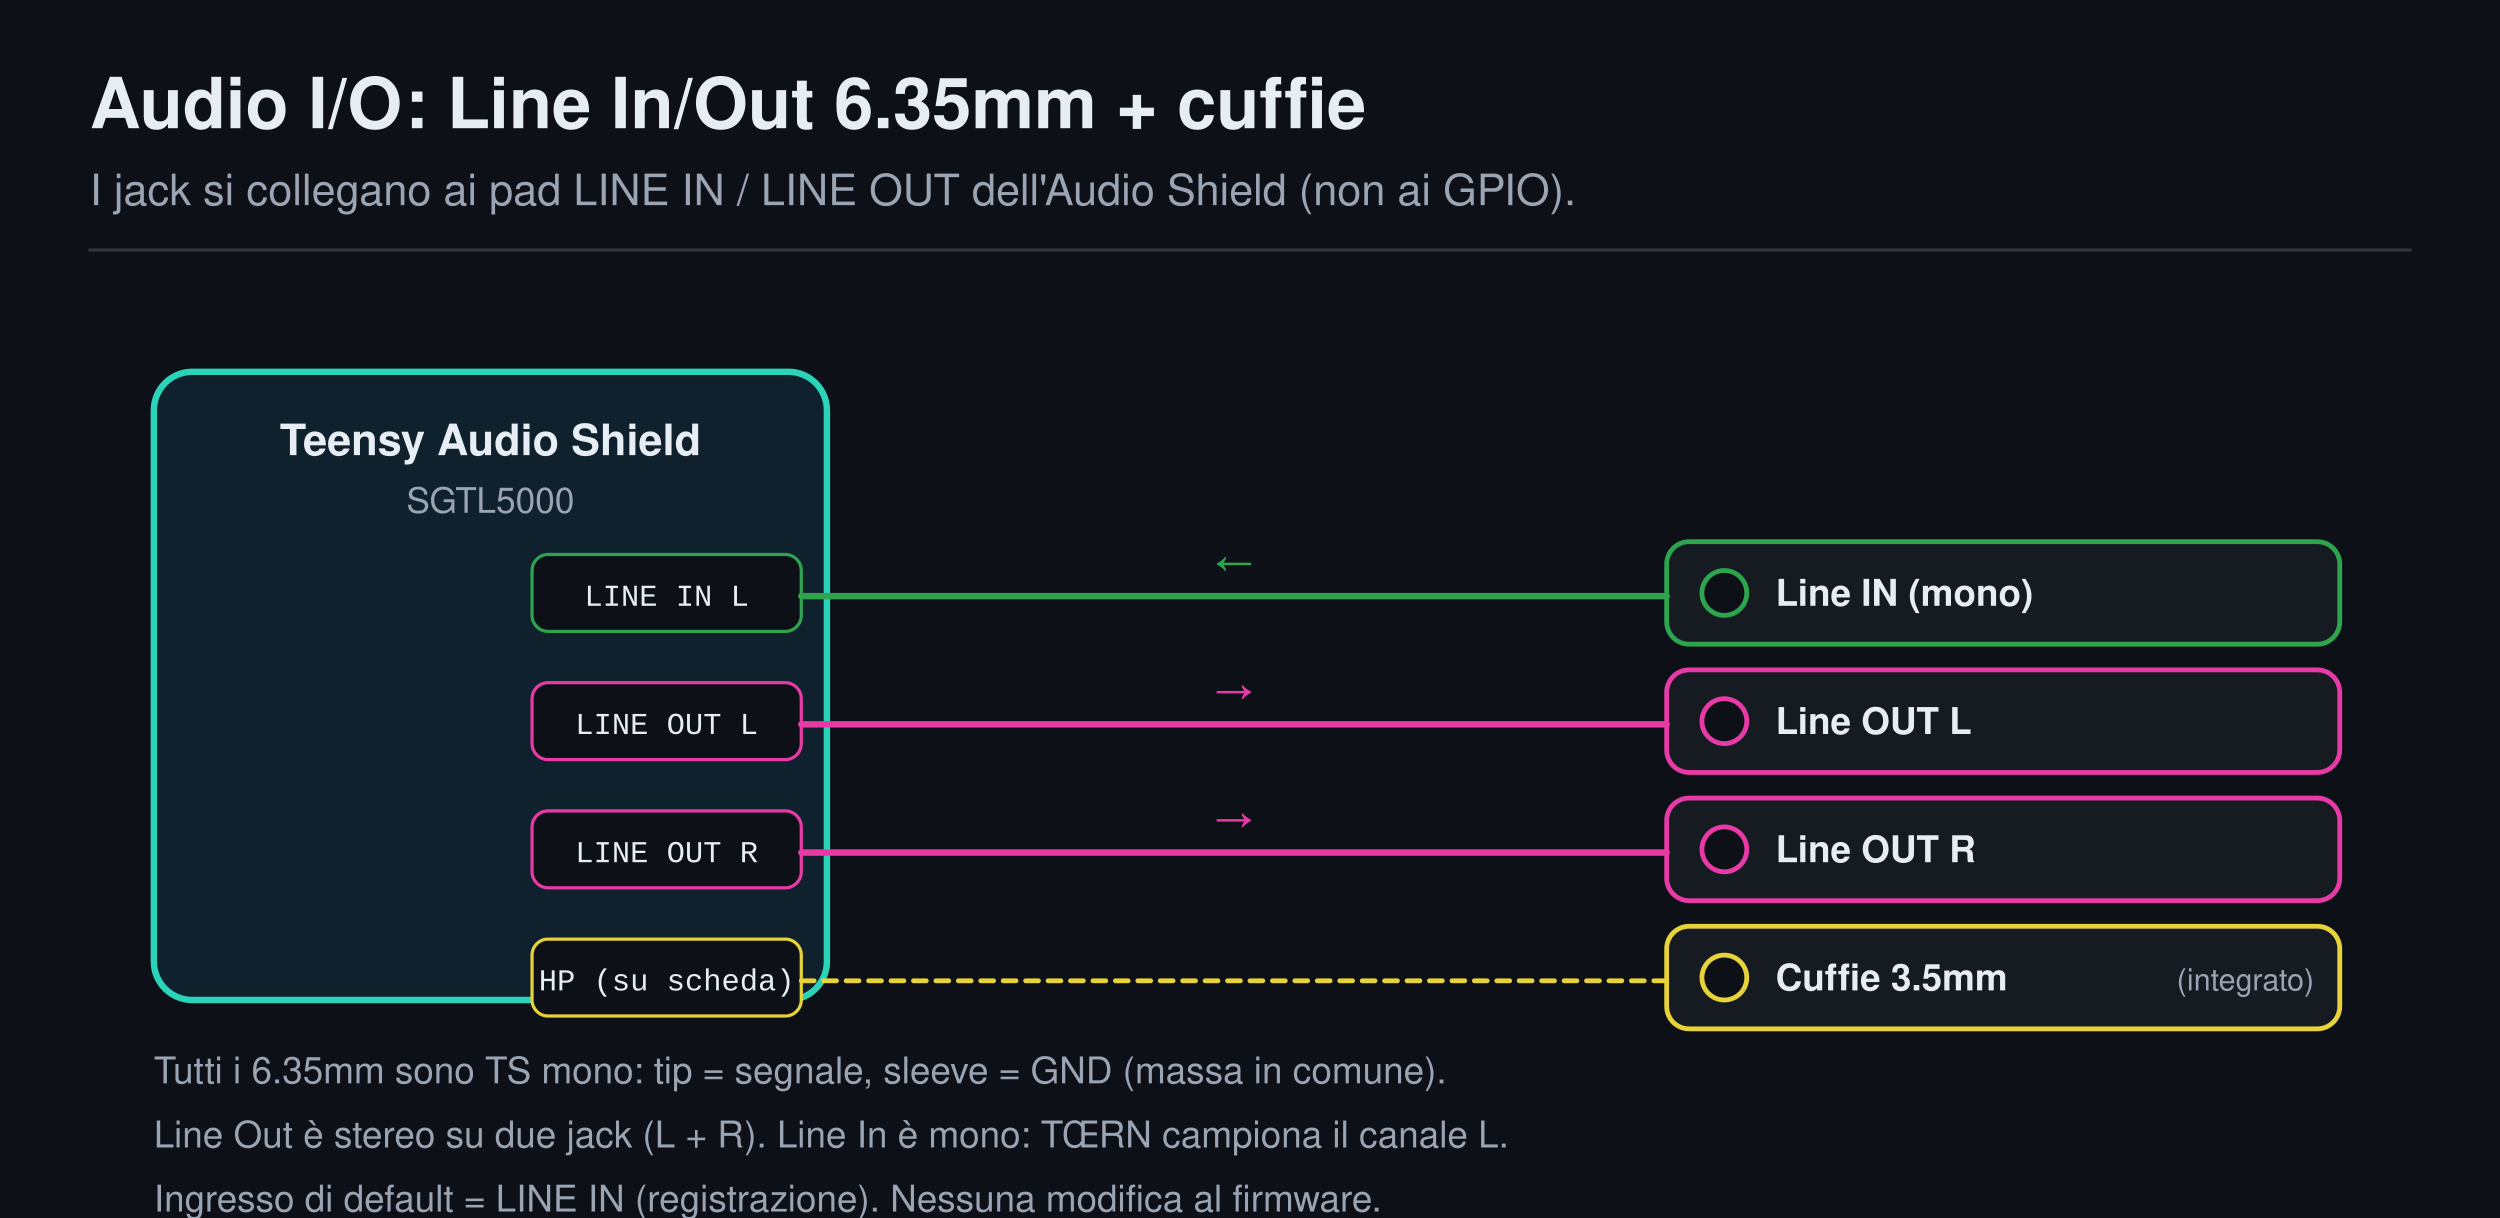
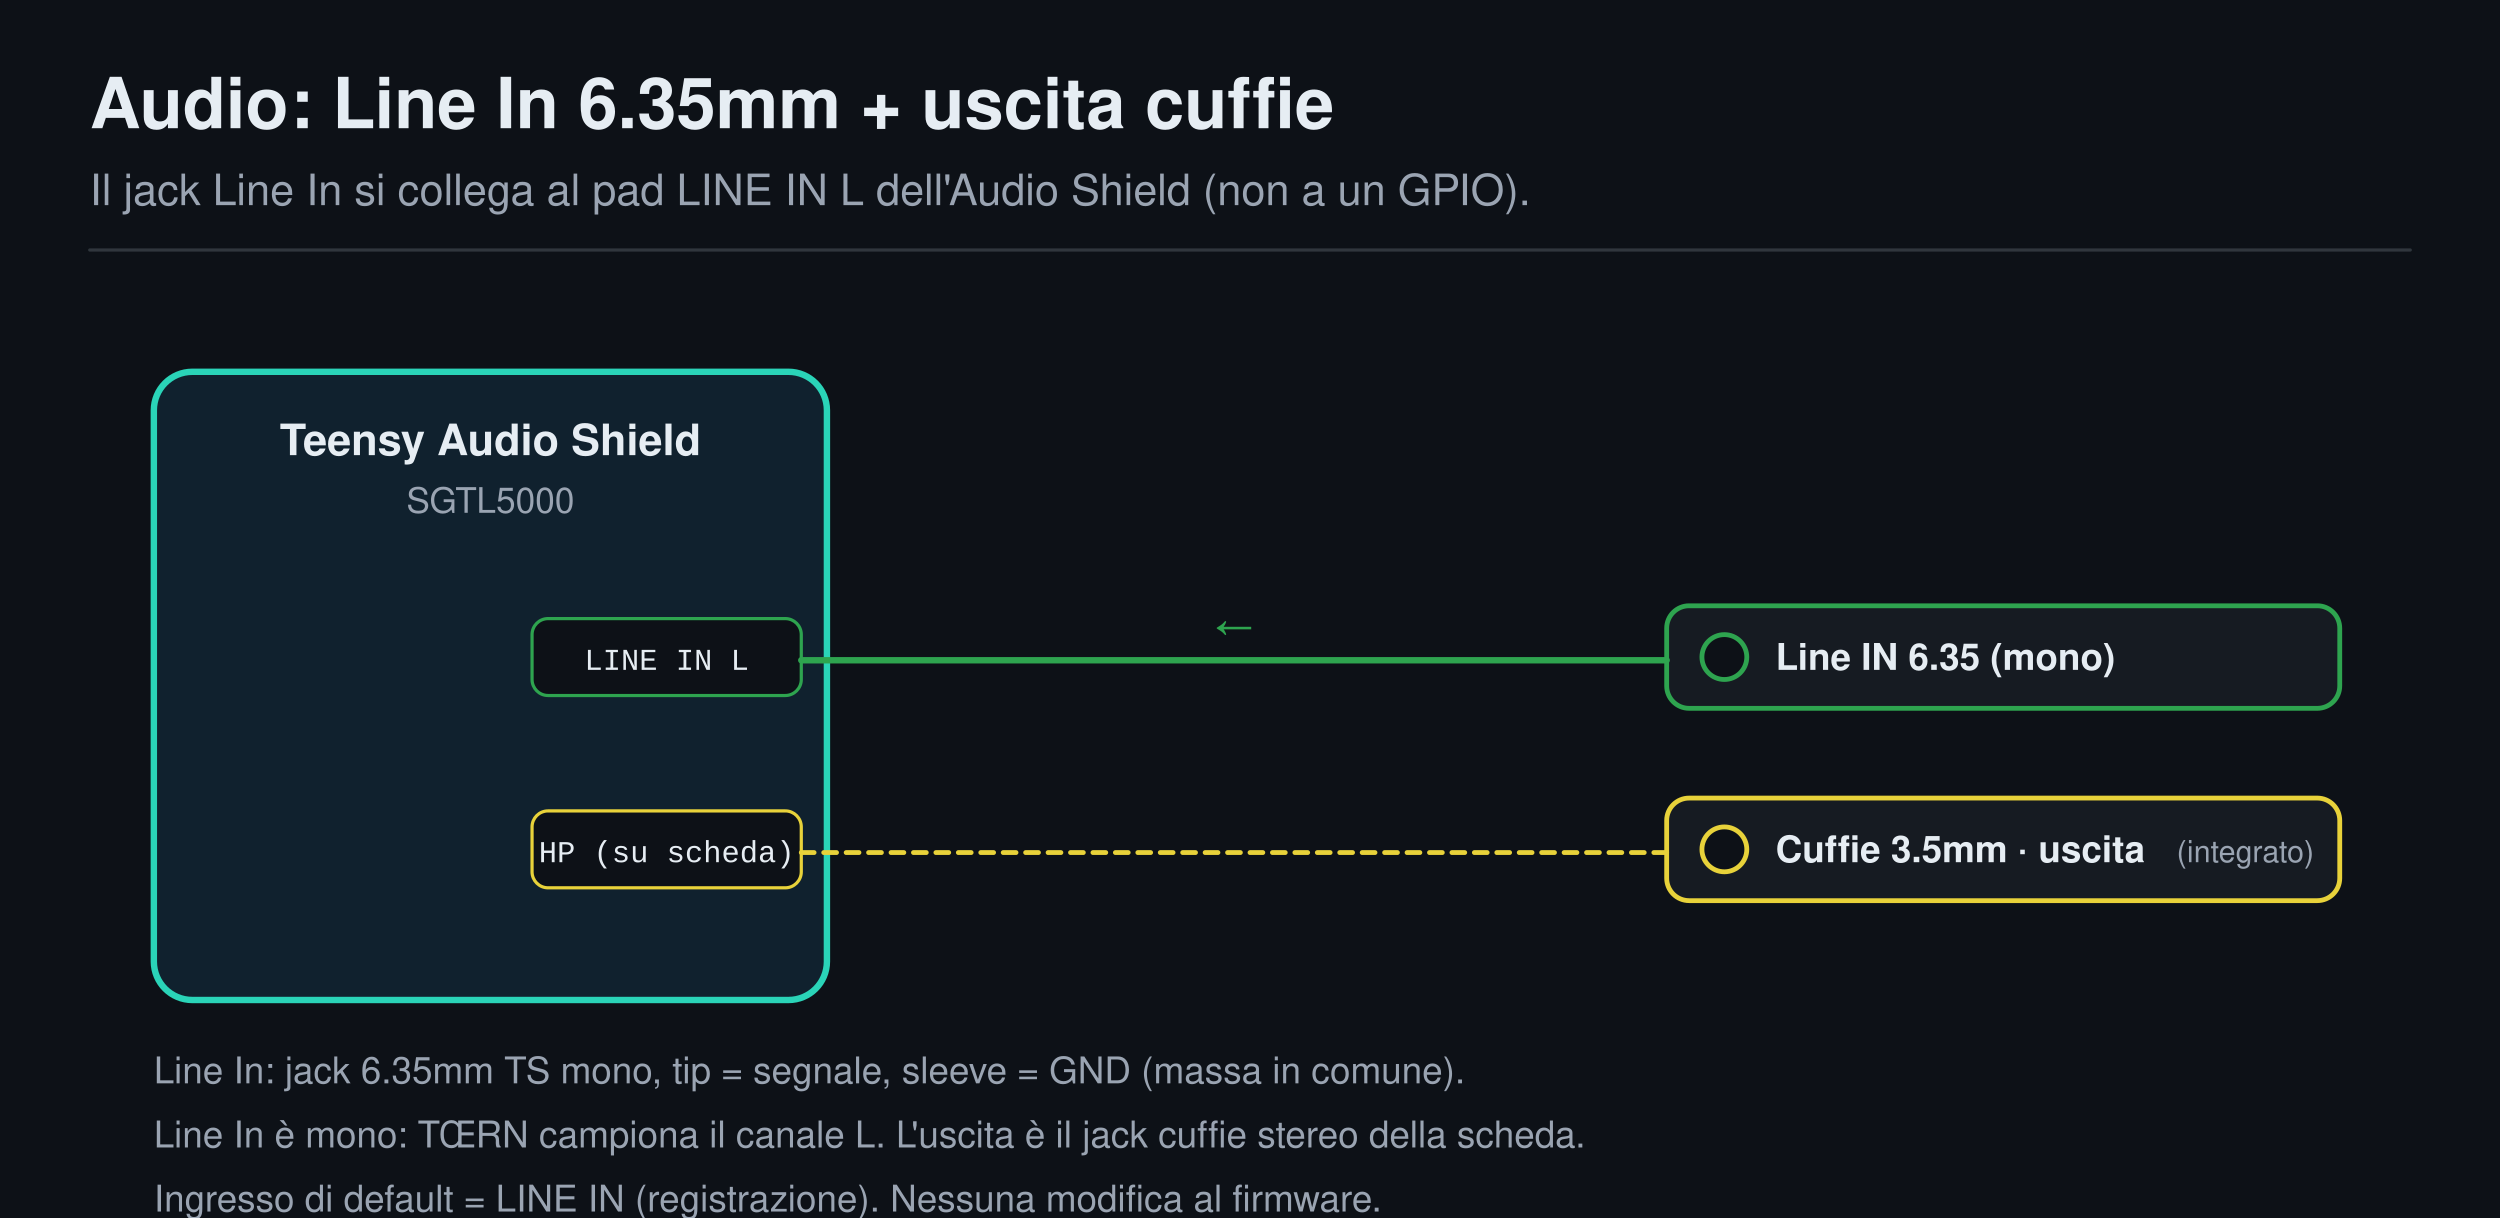
<svg xmlns="http://www.w3.org/2000/svg" viewBox="0 0 780 380" width="780" height="380" role="img">
  <rect x="0" y="0" width="780" height="999" rx="0" ry="0" fill="#0d1117" />
-   <text x="28" y="40" font-family="'Segoe UI',Helvetica,Arial,sans-serif" font-size="22" fill="#e6edf3" text-anchor="start" font-weight="700">Audio I/O: Line In/Out 6.35mm + cuffie</text>
-   <text x="28" y="64" font-family="'Segoe UI',Helvetica,Arial,sans-serif" font-size="13.5" fill="#9aa4b2" text-anchor="start" font-weight="400">I jack si collegano ai pad LINE IN / LINE OUT dell'Audio Shield (non ai GPIO).</text>
+   <text x="28" y="40" font-family="'Segoe UI',Helvetica,Arial,sans-serif" font-size="22" fill="#e6edf3" text-anchor="start" font-weight="700">Audio: Line In 6.35mm + uscita cuffie</text>
+   <text x="28" y="64" font-family="'Segoe UI',Helvetica,Arial,sans-serif" font-size="13.5" fill="#9aa4b2" text-anchor="start" font-weight="400">Il jack Line In si collega al pad LINE IN L dell'Audio Shield (non a un GPIO).</text>
  <line x1="28" y1="78" x2="752" y2="78" stroke="#30363d" stroke-width="1" stroke-linecap="round" />
  <rect x="48" y="116" width="210" height="196" rx="12" ry="12" fill="#10212e" stroke="#2AD4B8" stroke-width="2" />
  <text x="153.0" y="142" font-family="'Segoe UI',Helvetica,Arial,sans-serif" font-size="13.5" fill="#e6edf3" text-anchor="middle" font-weight="700">Teensy Audio Shield</text>
  <text x="153.0" y="160" font-family="'Segoe UI',Helvetica,Arial,sans-serif" font-size="11" fill="#9aa4b2" text-anchor="middle" font-weight="400">SGTL5000</text>
-   <rect x="166" y="173" width="84" height="24" rx="5" ry="5" fill="#0d1117" stroke="#2ea44f" stroke-width="1" />
-   <text x="208" y="189" font-family="'JetBrains Mono','Consolas','Courier New',monospace" font-size="9.5" fill="#e6edf3" text-anchor="middle" font-weight="400">LINE IN  L</text>
-   <rect x="520" y="169" width="210" height="32" rx="7" ry="7" fill="#161b22" stroke="#2ea44f" stroke-width="1.5" />
-   <circle cx="538" cy="185" r="7" fill="#0d1117" stroke="#2ea44f" stroke-width="1.5" />
-   <text x="554" y="189" font-family="'Segoe UI',Helvetica,Arial,sans-serif" font-size="11.5" fill="#e6edf3" text-anchor="start" font-weight="700">Line IN (mono)</text>
-   <line x1="250" y1="186" x2="520" y2="186" stroke="#2ea44f" stroke-width="2" stroke-linecap="round" />
-   <text x="385.0" y="180" font-family="'Segoe UI',Helvetica,Arial,sans-serif" font-size="13" fill="#2ea44f" text-anchor="middle" font-weight="400">←</text>
-   <rect x="166" y="213" width="84" height="24" rx="5" ry="5" fill="#0d1117" stroke="#E83AA6" stroke-width="1" />
-   <text x="208" y="229" font-family="'JetBrains Mono','Consolas','Courier New',monospace" font-size="9.5" fill="#e6edf3" text-anchor="middle" font-weight="400">LINE OUT L</text>
-   <rect x="520" y="209" width="210" height="32" rx="7" ry="7" fill="#161b22" stroke="#E83AA6" stroke-width="1.5" />
-   <circle cx="538" cy="225" r="7" fill="#0d1117" stroke="#E83AA6" stroke-width="1.5" />
-   <text x="554" y="229" font-family="'Segoe UI',Helvetica,Arial,sans-serif" font-size="11.5" fill="#e6edf3" text-anchor="start" font-weight="700">Line OUT  L</text>
-   <line x1="250" y1="226" x2="520" y2="226" stroke="#E83AA6" stroke-width="2" stroke-linecap="round" />
-   <text x="385.0" y="220" font-family="'Segoe UI',Helvetica,Arial,sans-serif" font-size="13" fill="#E83AA6" text-anchor="middle" font-weight="400">→</text>
-   <rect x="166" y="253" width="84" height="24" rx="5" ry="5" fill="#0d1117" stroke="#E83AA6" stroke-width="1" />
-   <text x="208" y="269" font-family="'JetBrains Mono','Consolas','Courier New',monospace" font-size="9.5" fill="#e6edf3" text-anchor="middle" font-weight="400">LINE OUT R</text>
-   <rect x="520" y="249" width="210" height="32" rx="7" ry="7" fill="#161b22" stroke="#E83AA6" stroke-width="1.5" />
-   <circle cx="538" cy="265" r="7" fill="#0d1117" stroke="#E83AA6" stroke-width="1.5" />
-   <text x="554" y="269" font-family="'Segoe UI',Helvetica,Arial,sans-serif" font-size="11.5" fill="#e6edf3" text-anchor="start" font-weight="700">Line OUT  R</text>
-   <line x1="250" y1="266" x2="520" y2="266" stroke="#E83AA6" stroke-width="2" stroke-linecap="round" />
-   <text x="385.0" y="260" font-family="'Segoe UI',Helvetica,Arial,sans-serif" font-size="13" fill="#E83AA6" text-anchor="middle" font-weight="400">→</text>
-   <rect x="166" y="293" width="84" height="24" rx="5" ry="5" fill="#0d1117" stroke="#E8D23A" stroke-width="1" />
-   <text x="208" y="309" font-family="'JetBrains Mono','Consolas','Courier New',monospace" font-size="9.5" fill="#e6edf3" text-anchor="middle" font-weight="400">HP (su scheda)</text>
-   <rect x="520" y="289" width="210" height="32" rx="7" ry="7" fill="#161b22" stroke="#E8D23A" stroke-width="1.5" />
-   <circle cx="538" cy="305" r="7" fill="#0d1117" stroke="#E8D23A" stroke-width="1.5" />
-   <text x="554" y="309" font-family="'Segoe UI',Helvetica,Arial,sans-serif" font-size="11.5" fill="#e6edf3" text-anchor="start" font-weight="700">Cuffie 3.5mm</text>
-   <text x="722" y="309" font-family="'Segoe UI',Helvetica,Arial,sans-serif" font-size="9.5" fill="#9aa4b2" text-anchor="end" font-weight="400">(integrato)</text>
-   <line x1="250" y1="306" x2="520" y2="306" stroke="#E8D23A" stroke-width="1.5" stroke-linecap="round" stroke-dasharray="4 3" />
-   <text x="48" y="338" font-family="'Segoe UI',Helvetica,Arial,sans-serif" font-size="11.5" fill="#9aa4b2" text-anchor="start" font-weight="400">Tutti i 6.35mm sono TS mono: tip = segnale, sleeve = GND (massa in comune).</text>
-   <text x="48" y="358" font-family="'Segoe UI',Helvetica,Arial,sans-serif" font-size="11.5" fill="#9aa4b2" text-anchor="start" font-weight="400">Line Out è stereo su due jack (L + R). Line In è mono: TŒRN campiona il canale L.</text>
+   <rect x="166" y="193" width="84" height="24" rx="5" ry="5" fill="#0d1117" stroke="#2ea44f" stroke-width="1" />
+   <text x="208" y="209" font-family="'JetBrains Mono','Consolas','Courier New',monospace" font-size="9.5" fill="#e6edf3" text-anchor="middle" font-weight="400">LINE IN  L</text>
+   <rect x="520" y="189" width="210" height="32" rx="7" ry="7" fill="#161b22" stroke="#2ea44f" stroke-width="1.5" />
+   <circle cx="538" cy="205" r="7" fill="#0d1117" stroke="#2ea44f" stroke-width="1.5" />
+   <text x="554" y="209" font-family="'Segoe UI',Helvetica,Arial,sans-serif" font-size="11.5" fill="#e6edf3" text-anchor="start" font-weight="700">Line IN 6.35 (mono)</text>
+   <line x1="250" y1="206" x2="520" y2="206" stroke="#2ea44f" stroke-width="2" stroke-linecap="round" />
+   <text x="385.0" y="200" font-family="'Segoe UI',Helvetica,Arial,sans-serif" font-size="13" fill="#2ea44f" text-anchor="middle" font-weight="400">←</text>
+   <rect x="166" y="253" width="84" height="24" rx="5" ry="5" fill="#0d1117" stroke="#E8D23A" stroke-width="1" />
+   <text x="208" y="269" font-family="'JetBrains Mono','Consolas','Courier New',monospace" font-size="9.5" fill="#e6edf3" text-anchor="middle" font-weight="400">HP (su scheda)</text>
+   <rect x="520" y="249" width="210" height="32" rx="7" ry="7" fill="#161b22" stroke="#E8D23A" stroke-width="1.5" />
+   <circle cx="538" cy="265" r="7" fill="#0d1117" stroke="#E8D23A" stroke-width="1.5" />
+   <text x="554" y="269" font-family="'Segoe UI',Helvetica,Arial,sans-serif" font-size="11.5" fill="#e6edf3" text-anchor="start" font-weight="700">Cuffie 3.5mm · uscita</text>
+   <text x="722" y="269" font-family="'Segoe UI',Helvetica,Arial,sans-serif" font-size="9.5" fill="#9aa4b2" text-anchor="end" font-weight="400">(integrato)</text>
+   <line x1="250" y1="266" x2="520" y2="266" stroke="#E8D23A" stroke-width="1.5" stroke-linecap="round" stroke-dasharray="4 3" />
+   <text x="48" y="338" font-family="'Segoe UI',Helvetica,Arial,sans-serif" font-size="11.5" fill="#9aa4b2" text-anchor="start" font-weight="400">Line In: jack 6.35mm TS mono, tip = segnale, sleeve = GND (massa in comune).</text>
+   <text x="48" y="358" font-family="'Segoe UI',Helvetica,Arial,sans-serif" font-size="11.5" fill="#9aa4b2" text-anchor="start" font-weight="400">Line In è mono: TŒRN campiona il canale L. L'uscita è il jack cuffie stereo della scheda.</text>
  <text x="48" y="378" font-family="'Segoe UI',Helvetica,Arial,sans-serif" font-size="11.5" fill="#9aa4b2" text-anchor="start" font-weight="400">Ingresso di default = LINE IN (registrazione). Nessuna modifica al firmware.</text>
</svg>
